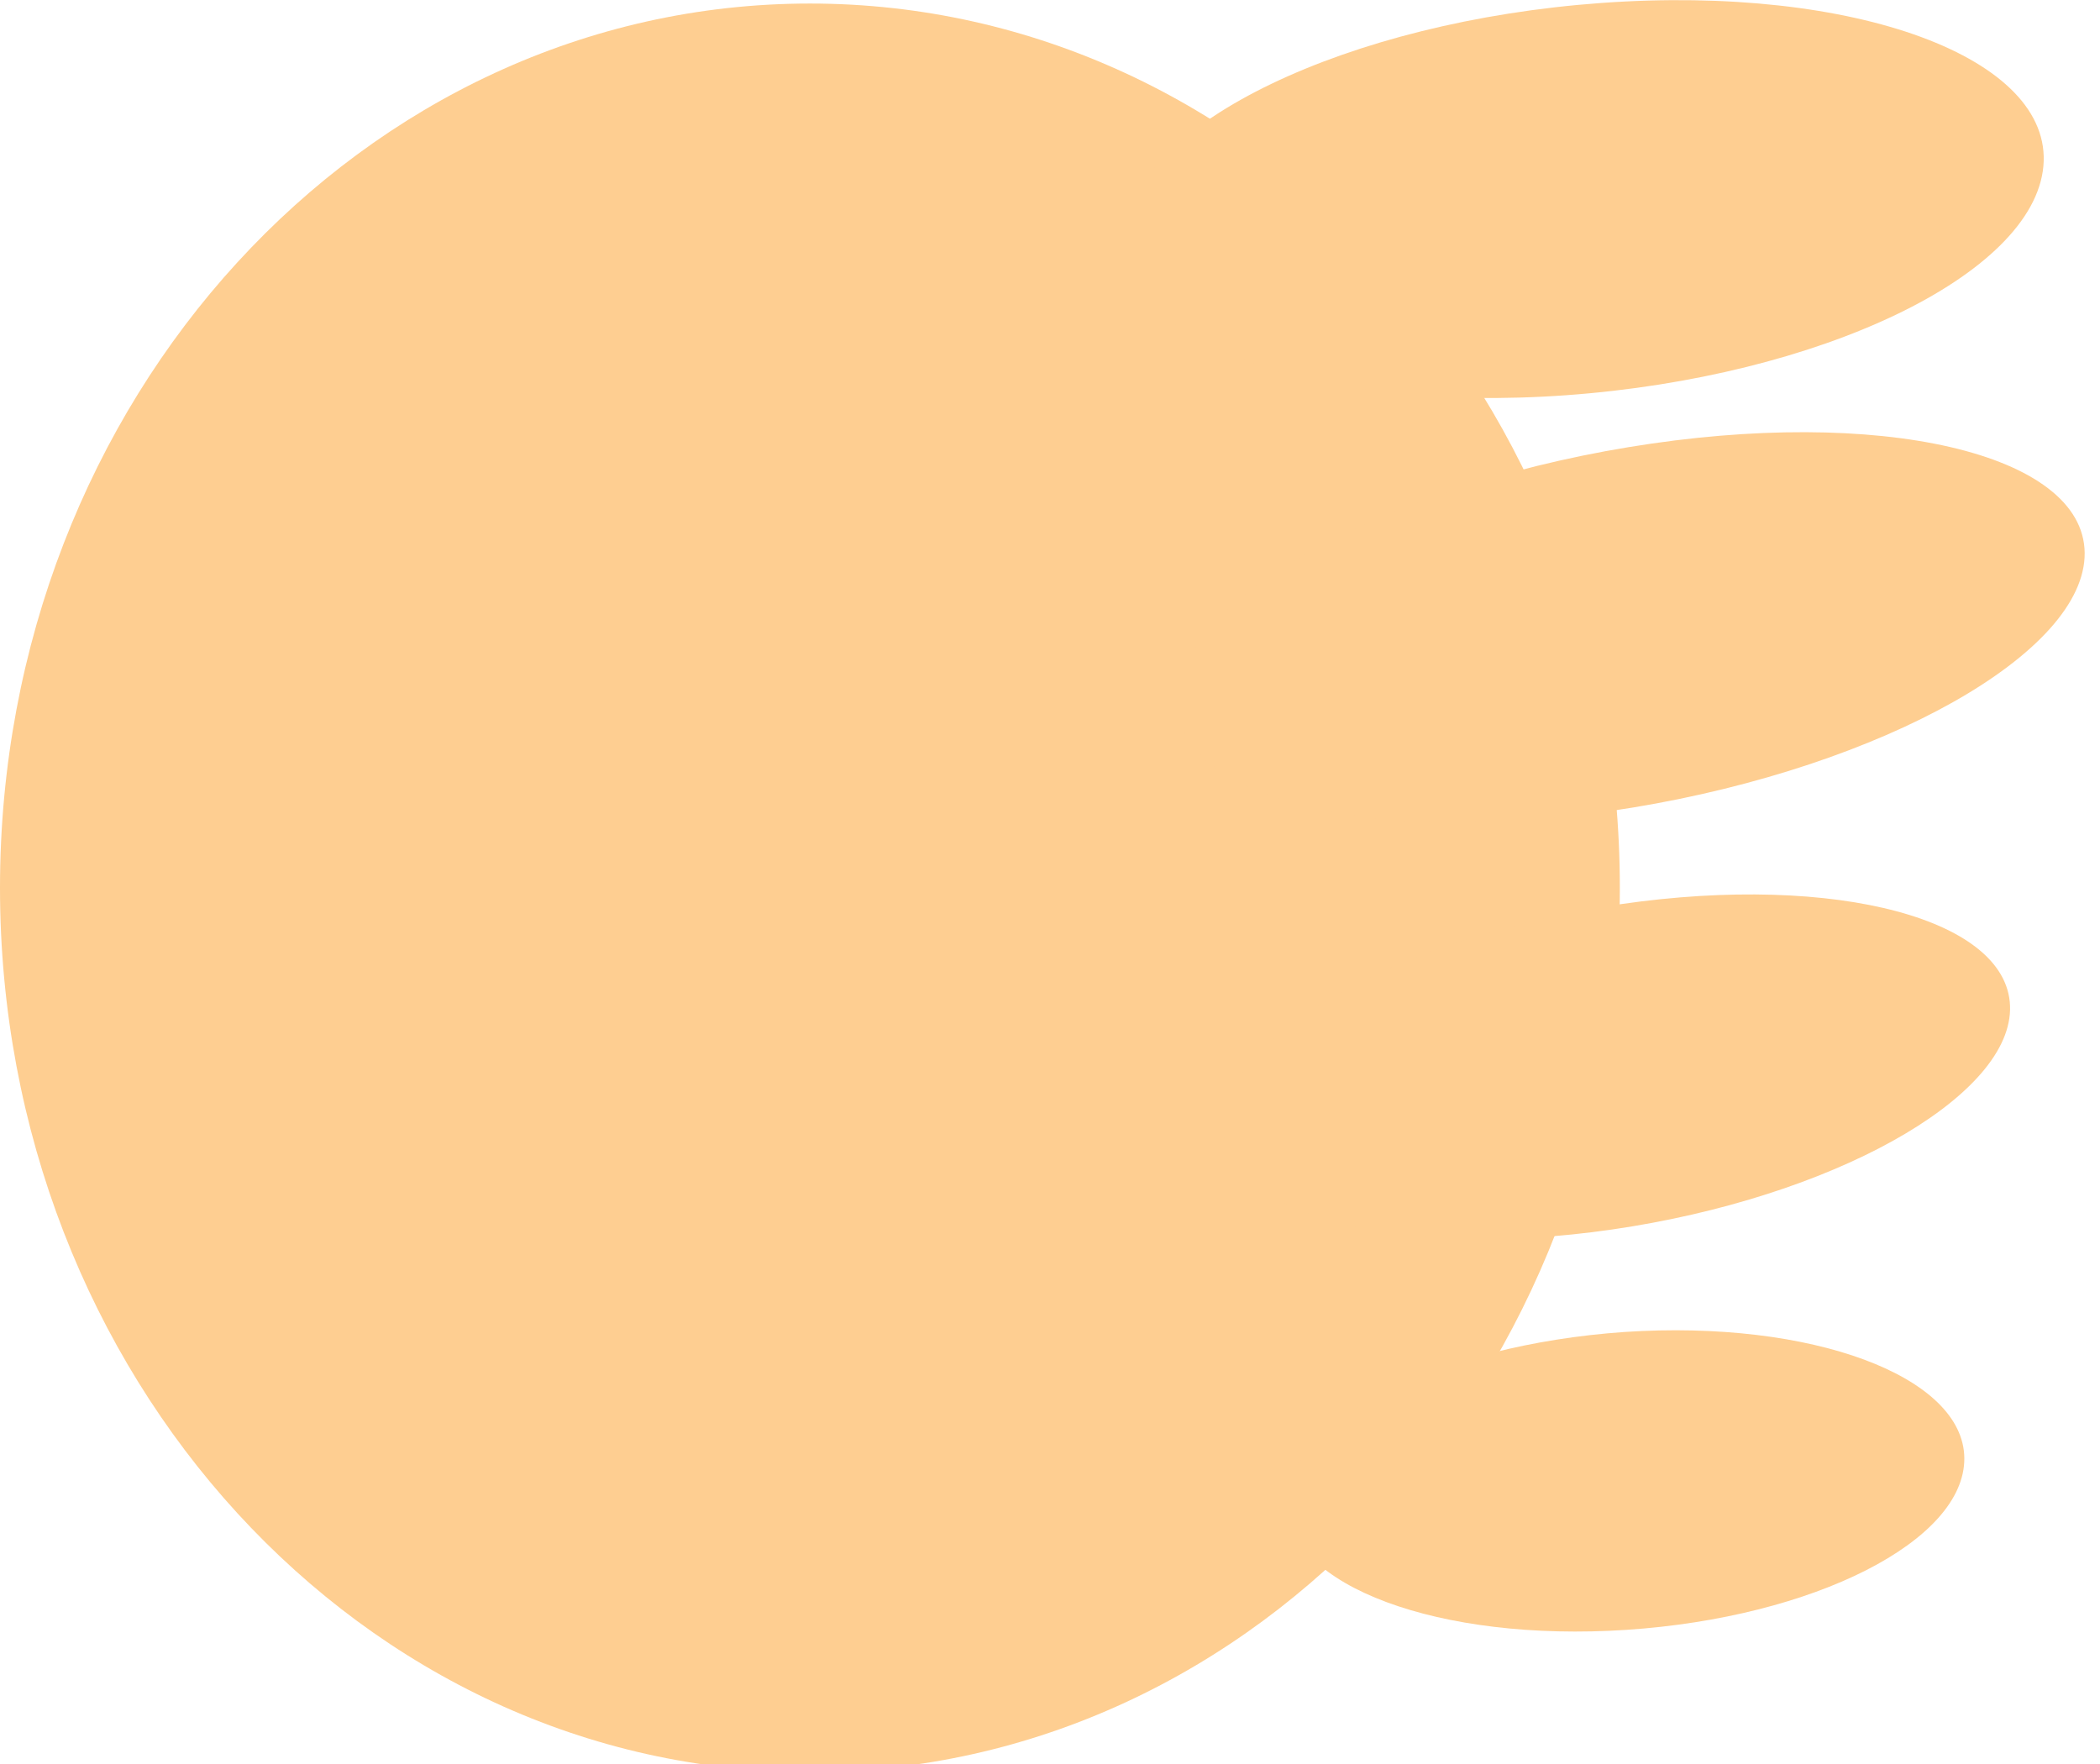
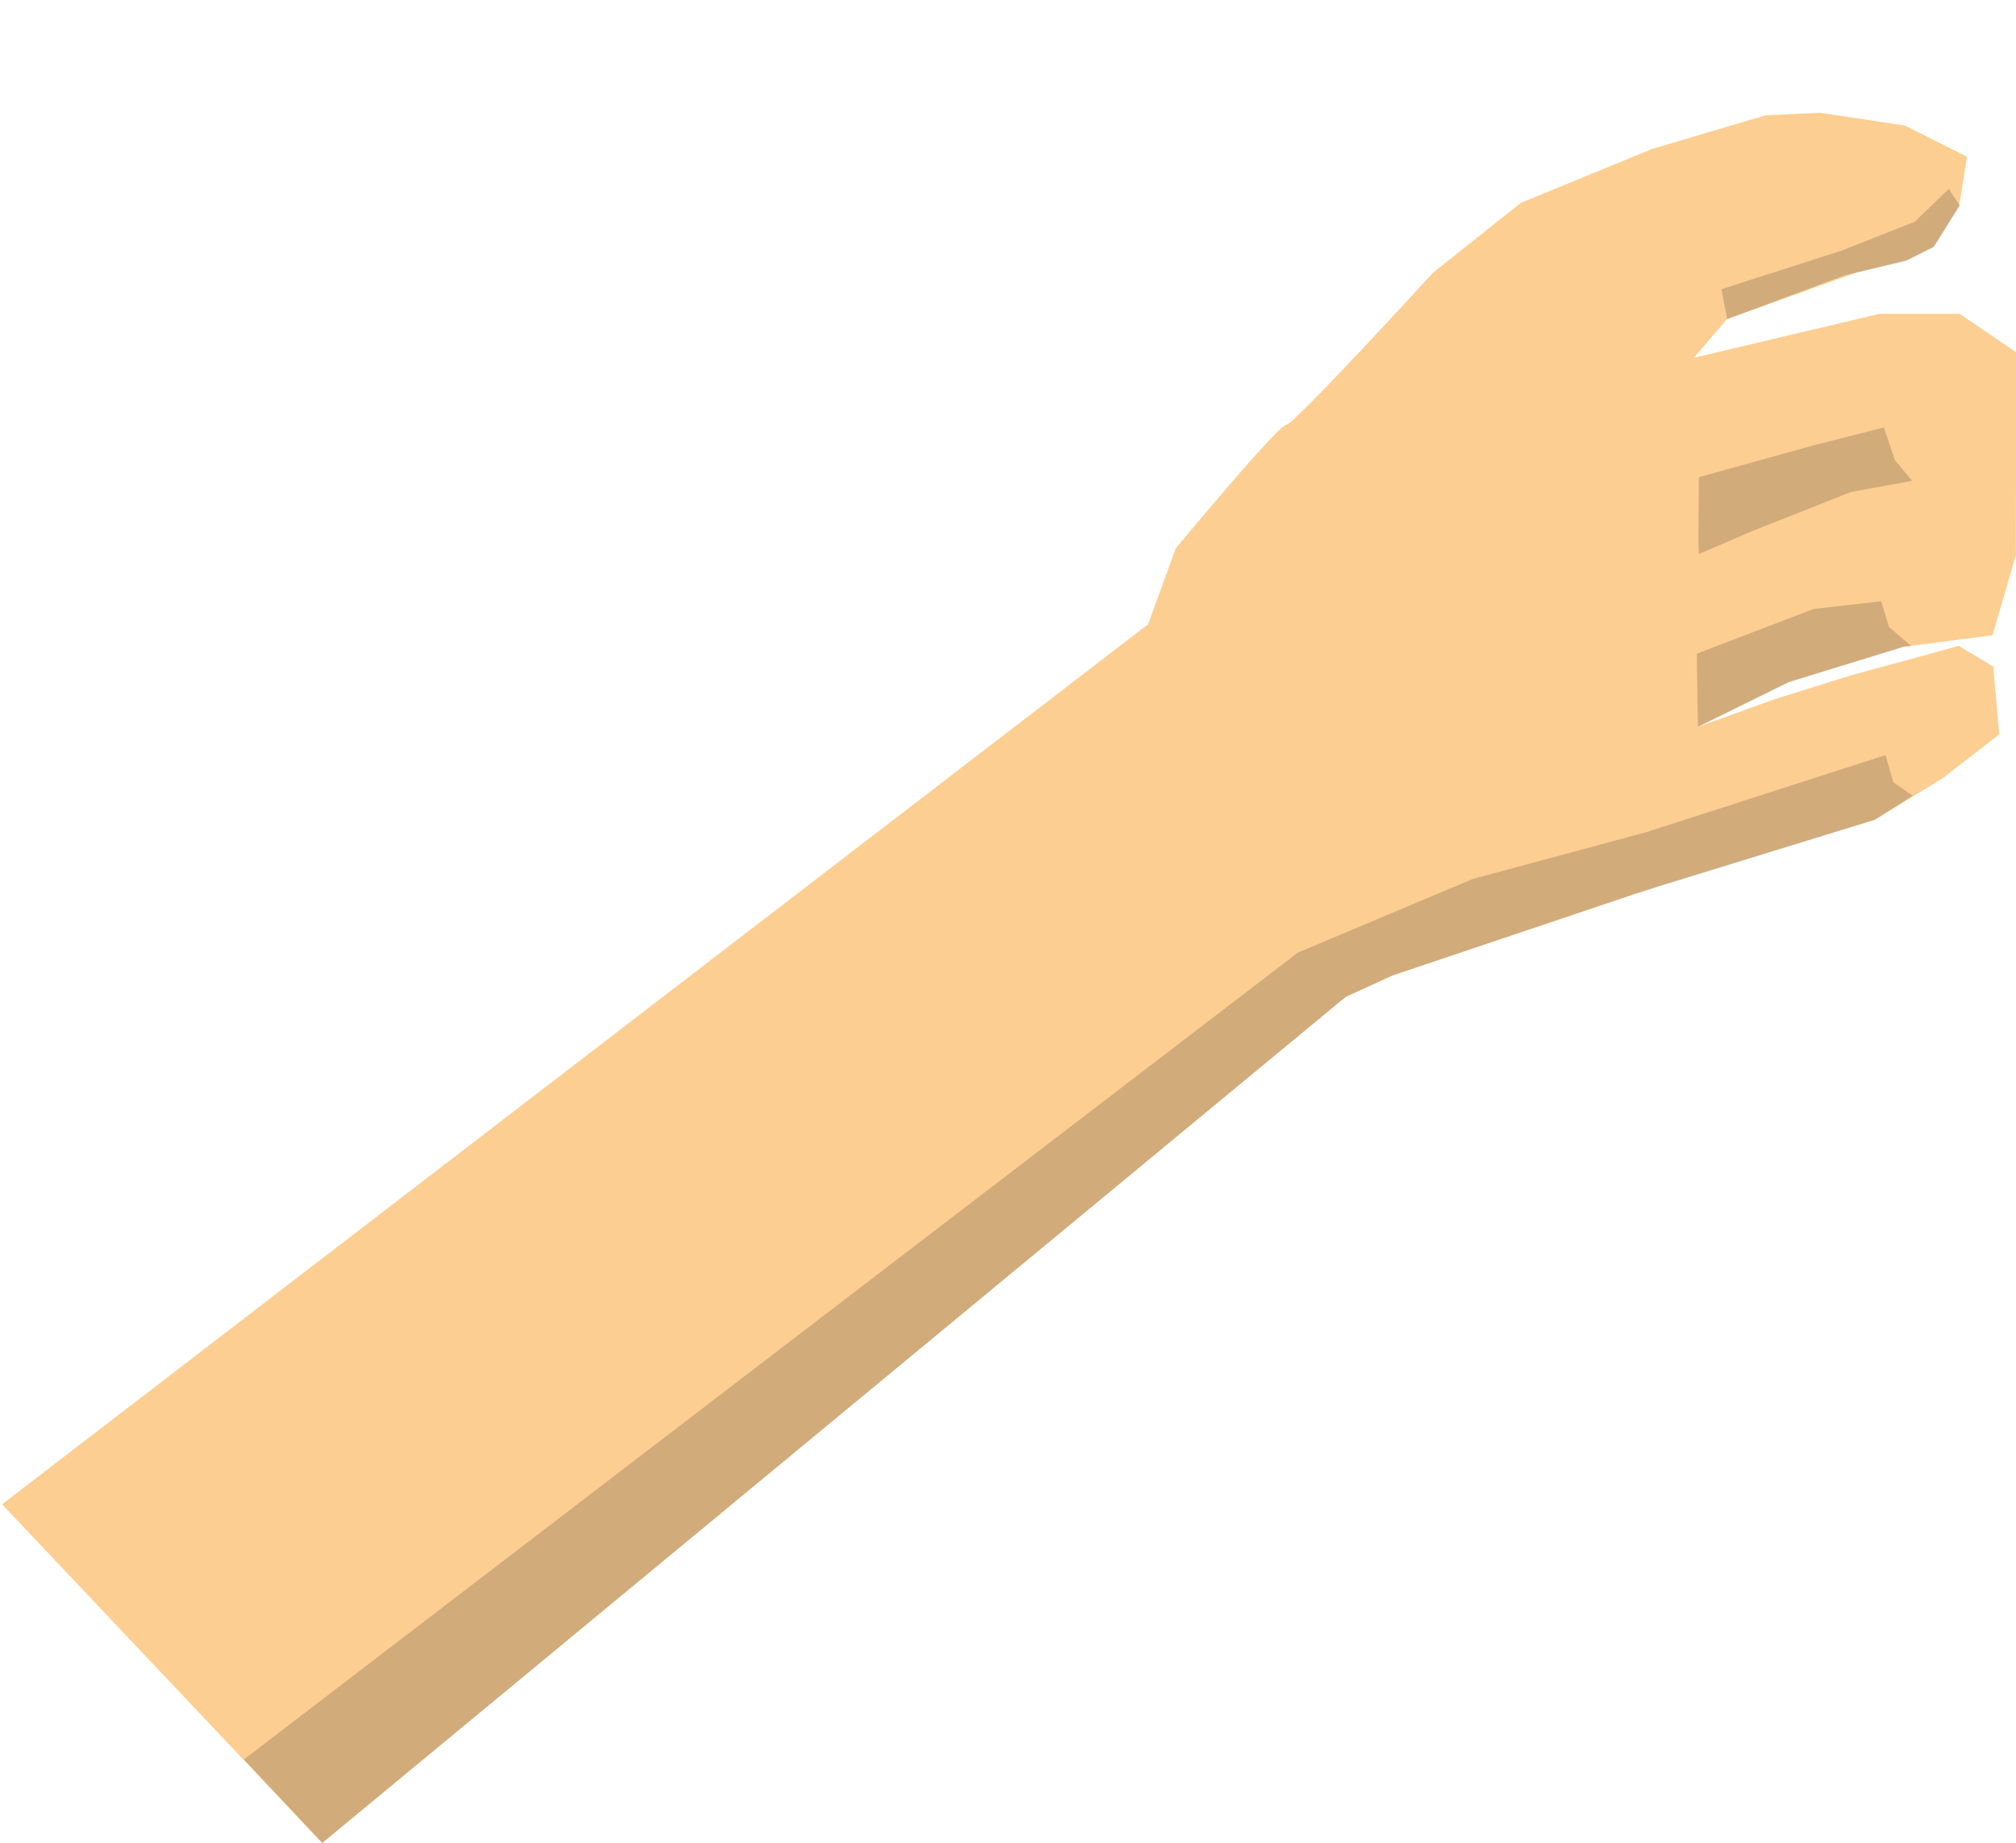
- <svg xmlns="http://www.w3.org/2000/svg" version="1.1" id="Layer_1" x="0px" y="0px" viewBox="0 0 356 299" style="enable-background:new 0 0 356 299;" xml:space="preserve">
+ <svg xmlns="http://www.w3.org/2000/svg" version="1.1" x="0px" y="0px" viewBox="0 0 876 801" style="enable-background:new 0 0 876 801;" xml:space="preserve">
  <style type="text/css">
- 	.st0{fill:#FECE91;}
+ 	.st0{fill:#FDCE91;}
+ 	.st1{opacity:0.2;fill:#231F20;}
+ 	.st2{fill:#231F20;}
+ 	.st3{display:none;}
+ 	.st4{display:inline;fill:#FDCE91;}
+ 	.st5{display:inline;opacity:0.2;fill:#231F20;}
</style>
-   <g id="XMLID_407_">
-     <ellipse id="XMLID_401_" class="st0" cx="137.3" cy="150.5" rx="137.3" ry="149.9" />
-     <path id="XMLID_410_" class="st0" d="M271.5,0.5c43-3.1,76.6,9.3,74.9,27.7S308.5,63.9,265.5,67c-43,3.1-76.6-9.3-74.9-27.7   C192.3,21,228.5,3.6,271.5,0.5z" />
-     <path id="XMLID_419_" class="st0" d="M276.1,75.8c42.5-7,77.1,1,77.3,17.9s-34.1,36.2-76.6,43.2s-77.1-1-77.3-17.9   C199.3,102.2,233.6,82.8,276.1,75.8z" />
-     <path id="XMLID_440_" class="st0" d="M271.4,153.8c36.8-6.1,67.8,1.1,69.3,16c1.5,14.9-27.2,32-64,38.1s-67.8-1.1-69.3-16   C206,177,234.6,159.9,271.4,153.8z" />
-     <path id="XMLID_448_" class="st0" d="M275.4,225.8c31.7-2.1,57.5,7.5,57.6,21.4c0.1,14-25.5,27-57.3,29.1   c-31.7,2.1-57.5-7.5-57.6-21.4C218,241,243.7,228,275.4,225.8z" />
+   <g id="Layer_1">
+     <path id="XMLID_455_" class="st0" d="M875.9,241.3l-10.1,34.8l-38.7,5l-49.9,15.3l-39.4,19.5l33.3-12l33.6-10.5l24.7-6.7l21.7-6   l15,9l2.6,29.5L844,338.3l-29.2,17.9L721,385l-116,39l-20.3,9.3L140,801L0.9,653.8l498-382.5l12-33c0,0,44.5-53.6,47.9-53.6   c3.4,0,63.9-66.2,63.9-66.2l38.1-30.3L718,64.7l49.3-14.6l23.5-1.1l37,5.6l26.9,13.5l-3.4,21.3l-11.2,17.9l-11.2,5.6l-22.4,5.6   l-56.1,20.2L736,155.5l80.7-19.1h34.8l24.7,16.8" />
+     <polyline id="XMLID_470_" class="st0" points="872.8,191.4 840.2,207.1 804.4,213.8 761.7,230.7 738.2,240.8 818.9,228.4    854.1,225.1 875.9,241.3  " />
+     <polygon id="XMLID_419_" class="st1" points="846.8,82.1 851.6,89.4 840.4,107.3 828,113.5 801.4,119.7 750.5,138.7 748,125.7    800,109 832,96.4  " />
+     <polyline id="XMLID_436_" class="st1" points="738.2,207.4 738,234.4 738.2,240.8 761.7,230.7 804.4,213.8 830.9,209 823.4,200    818.6,185.8 787.5,193.7  " />
+     <polyline id="XMLID_402_" class="st1" points="737.8,315.9 777.3,296.5 827.2,281.1 830.5,280.8 820.8,272.5 817.4,261.3    788,264.7 737.3,284.1  " />
+     <polygon id="XMLID_424_" class="st1" points="140,801 106,764.7 564,414 640,382 715.3,361.7 819.3,328.2 822.7,340 831.1,345.8    814.5,356.4 709.5,388.8 605,424 584.7,433.3  " />
+     <path id="XMLID_410_" class="st2" d="M628,540" />
+     <path id="XMLID_401_" class="st2" d="M816.7,412.3" />
+   </g>
+   <g id="Layer_2" class="st3">
+     <polygon id="XMLID_2_" class="st4" points="511.8,256 504.8,184 517.8,90 542.6,40.7 577.7,20.7 618.3,13.5 653.3,7.5 682.8,0    687.3,19 682.8,36.5 668.8,55 639.8,63.5 619.8,67.5 598.1,75 594.9,84.4 597.2,101.4 598.3,116.6 600.2,143.9 597.6,162.8    608.3,186.5 614.3,222 611.5,265.2 599.3,312.5 571.8,356 528.3,349.5  " />
+     <polygon id="XMLID_1_" class="st5" points="578.1,122.8 572.3,85 576.6,58 626.1,47.5 663.3,34.8 679.1,13.8 684.8,17.8    686.3,22.5 682.8,36.5 668.8,55 639.8,63.5 619.8,67.5 598.1,75 595.3,83.8 597.7,111.5 600.2,143.9 597.6,162.8  " />
  </g>
</svg>
